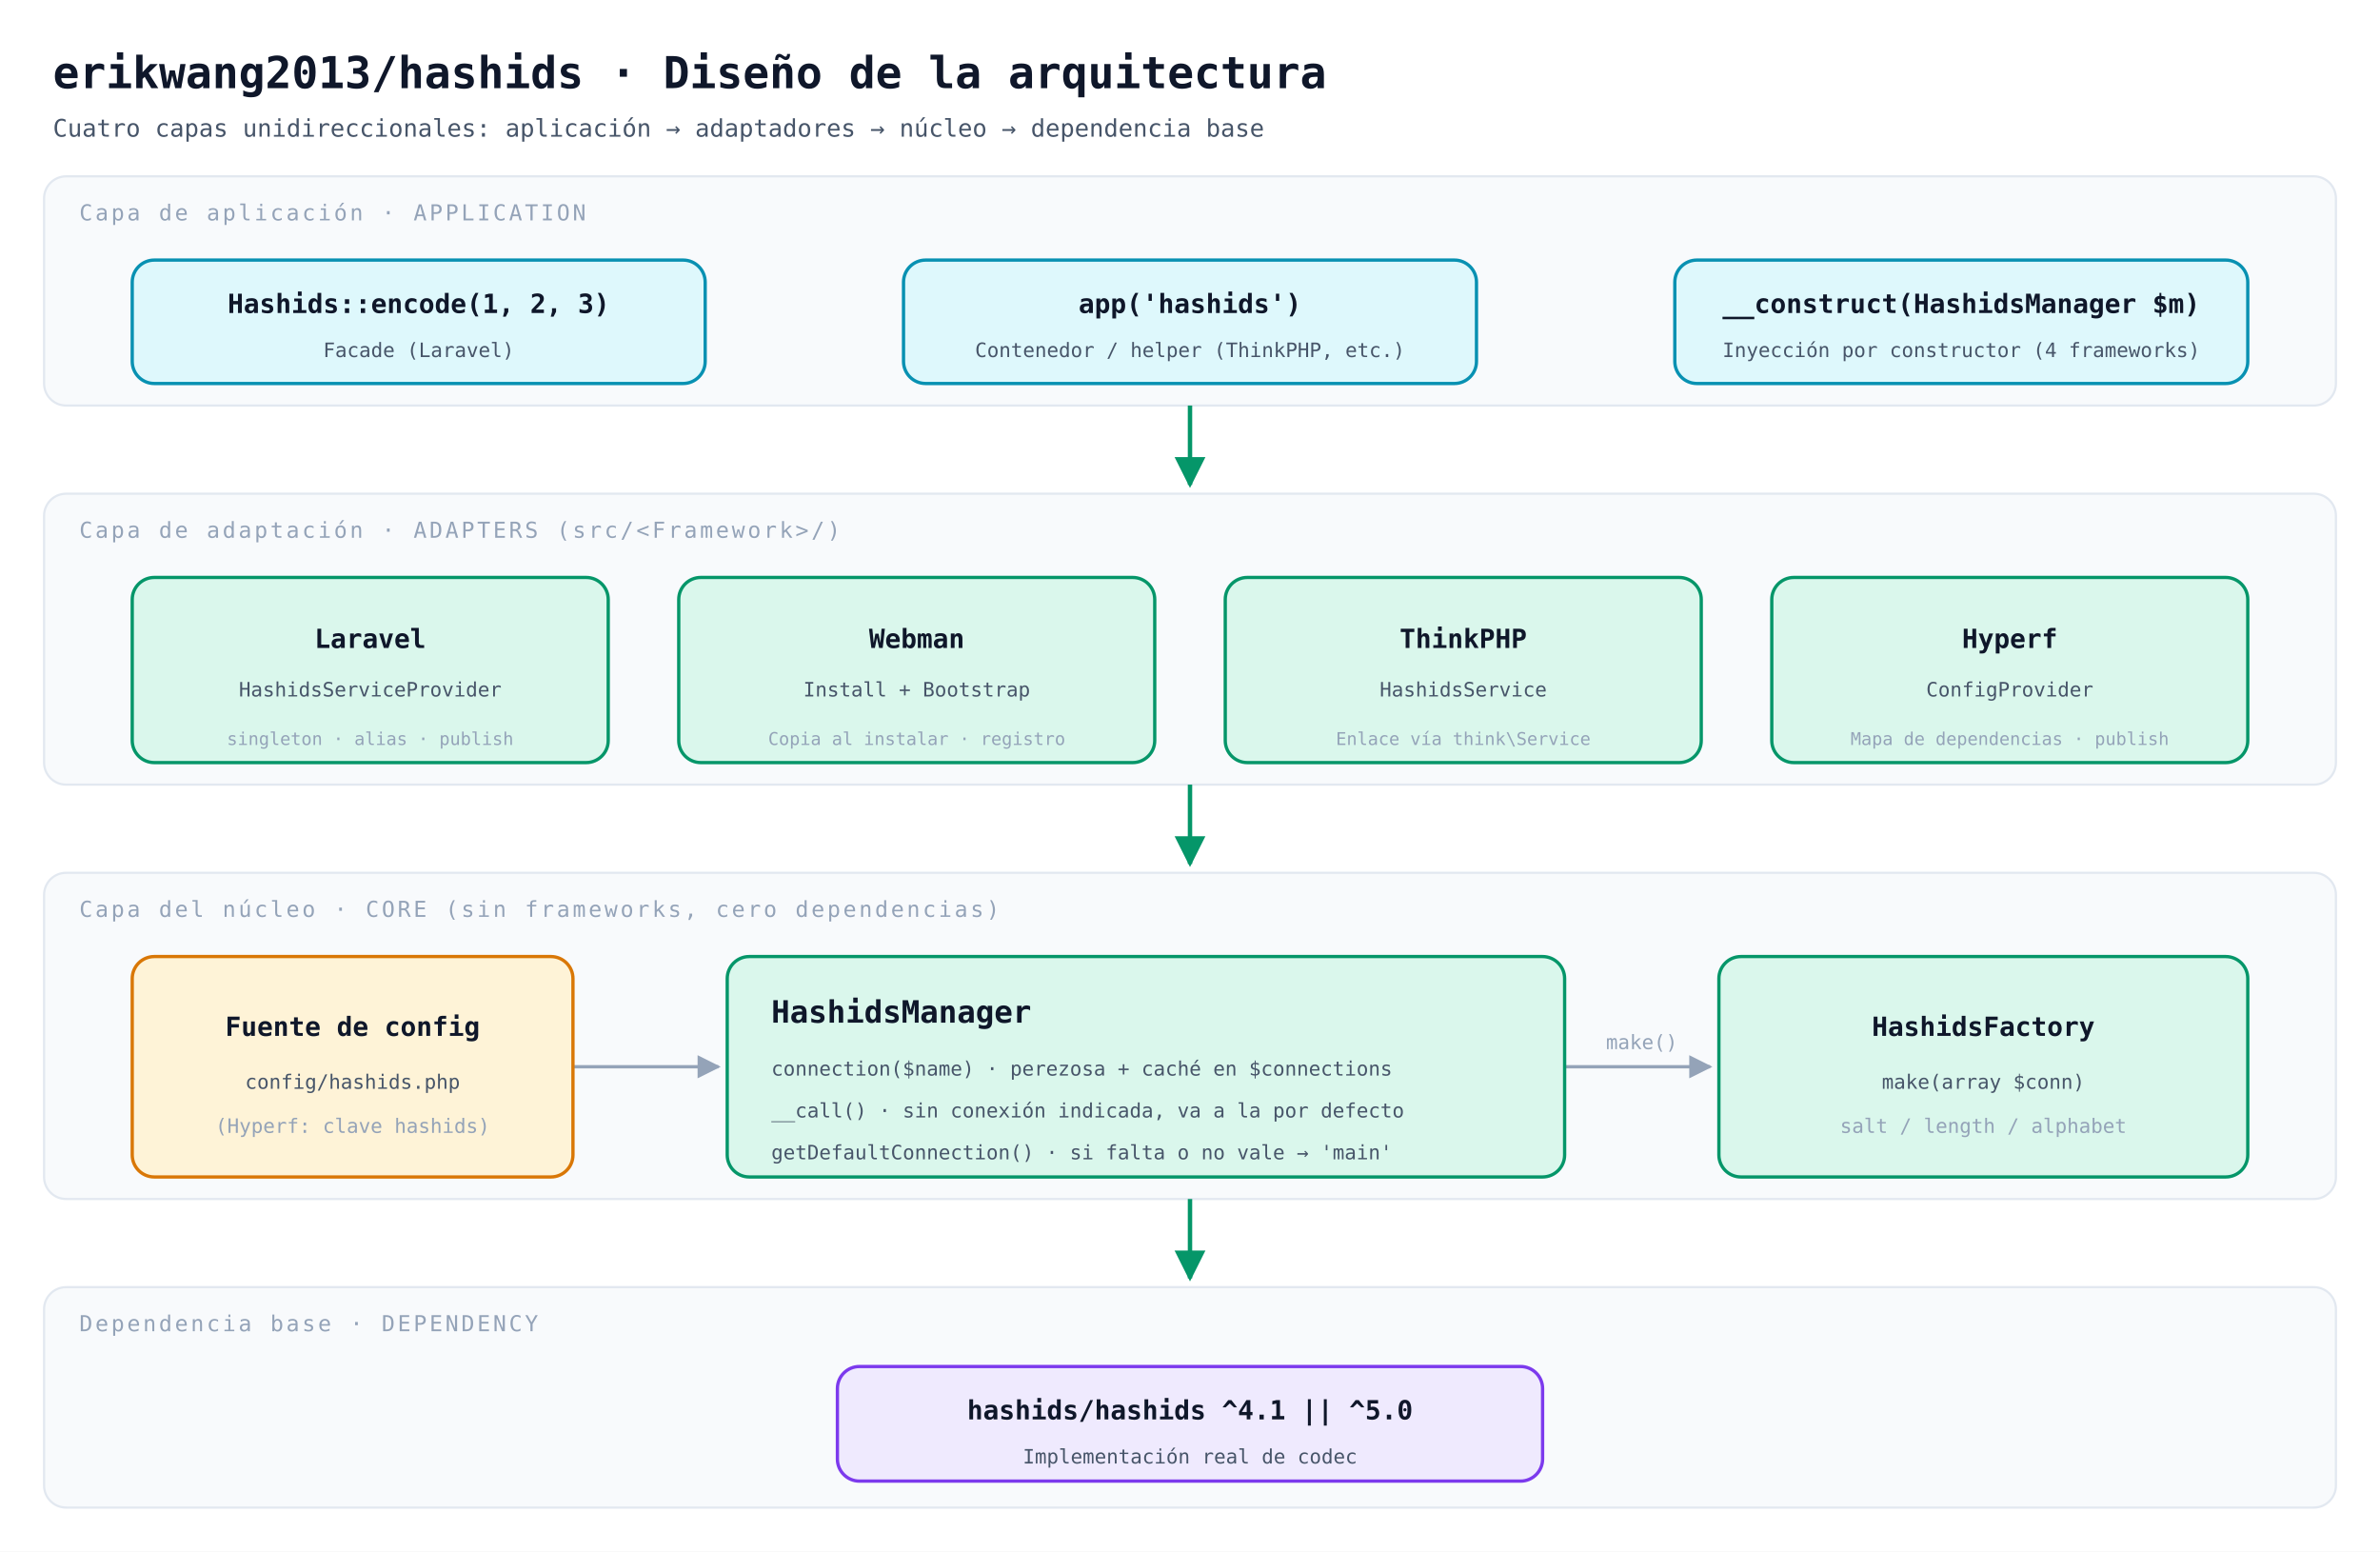
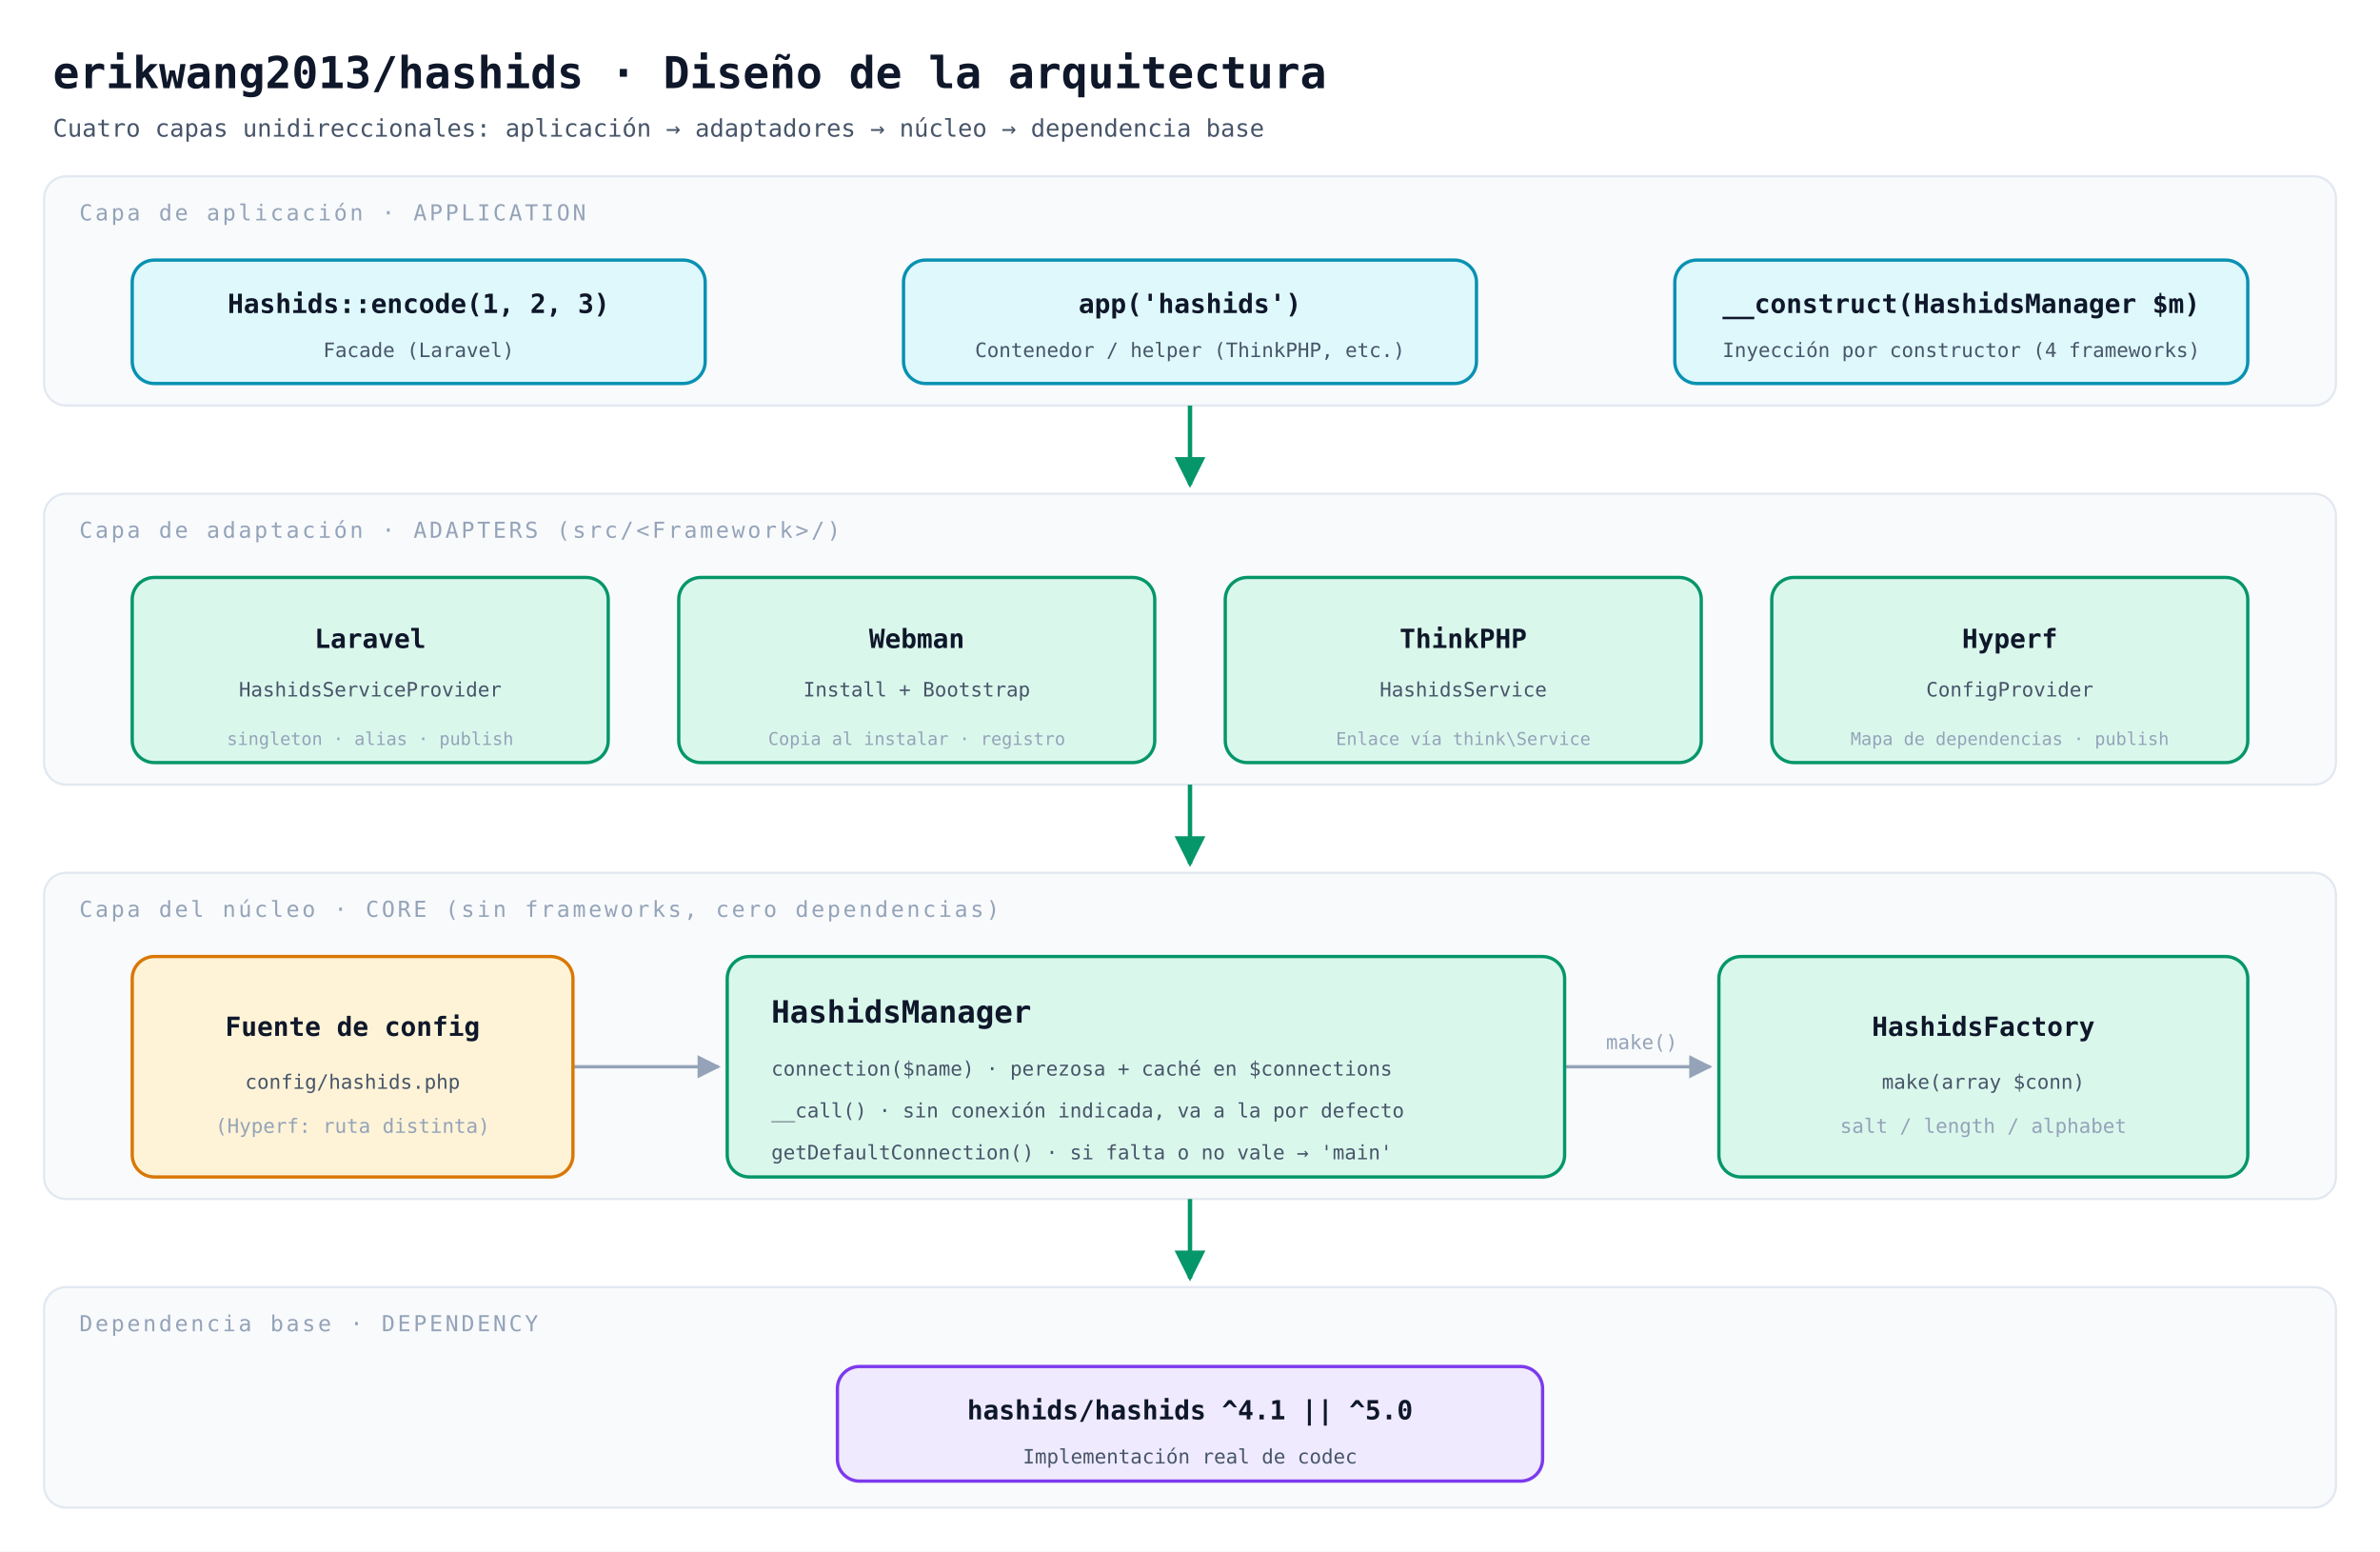
<svg xmlns="http://www.w3.org/2000/svg" viewBox="0 0 1080 704" role="img" aria-labelledby="archTitle archDesc">
  <defs>
    <style>
      text { font-family: ui-monospace, SFMono-Regular, Menlo, Consolas, "DejaVu Sans Mono", "PingFang SC", "Microsoft YaHei", monospace; }
      .bg          { fill: #ffffff; }
      .lane        { fill: #f8fafc; stroke: #e2e8f0; stroke-width: 1; }
      .lane-title  { fill: #94a3b8; font-size: 10px; letter-spacing: 1.2px; }
      .c-mask      { fill: #ffffff; }
      .c-frontend  { fill: rgba(34,211,238,.15);  stroke: #0891b2; stroke-width: 1.5; }
      .c-backend   { fill: rgba(52,211,153,.18);  stroke: #059669; stroke-width: 1.5; }
      .c-cloud     { fill: rgba(251,191,36,.18);  stroke: #d97706; stroke-width: 1.5; }
      .c-database  { fill: rgba(167,139,250,.18); stroke: #7c3aed; stroke-width: 1.5; }
      .t-primary   { fill: #0f172a; font-weight: 600; }
      .t-muted     { fill: #475569; }
      .t-dim       { fill: #94a3b8; }
      .a-default   { stroke: #94a3b8; fill: none; }
      .a-emphasis  { stroke: #059669; fill: none; }
      .a-head-default  { fill: #94a3b8; }
      .a-head-emphasis { fill: #059669; }

      @media (prefers-color-scheme: dark) {
        .bg          { fill: #0b1220; }
        .lane        { fill: #0f172a; stroke: #1e293b; }
        .lane-title  { fill: #64748b; }
        .c-mask      { fill: #0f172a; }
        .c-frontend  { fill: rgba(8,51,68,.40);   stroke: #22d3ee; }
        .c-backend   { fill: rgba(6,78,59,.40);   stroke: #34d399; }
        .c-cloud     { fill: rgba(120,53,15,.35); stroke: #fbbf24; }
        .c-database  { fill: rgba(76,29,149,.40); stroke: #a78bfa; }
        .t-primary   { fill: #f8fafc; }
        .t-muted     { fill: #94a3b8; }
        .t-dim       { fill: #64748b; }
        .a-default   { stroke: #64748b; }
        .a-emphasis  { stroke: #34d399; }
        .a-head-default  { fill: #64748b; }
        .a-head-emphasis { fill: #34d399; }
      }
    </style>
    <marker id="ah" viewBox="0 0 10 10" refX="9" refY="5" markerWidth="7" markerHeight="7" orient="auto">
      <path d="M0 0 L10 5 L0 10 z" class="a-head-default" />
    </marker>
    <marker id="ah-e" viewBox="0 0 10 10" refX="9" refY="5" markerWidth="7" markerHeight="7" orient="auto">
      <path d="M0 0 L10 5 L0 10 z" class="a-head-emphasis" />
    </marker>
  </defs>
  <rect class="bg" x="0" y="0" width="1080" height="704" />
  <text x="24" y="40" class="t-primary" font-size="20">erikwang2013/hashids · Diseño de la arquitectura</text>
  <text x="24" y="62" class="t-muted" font-size="11">Cuatro capas unidireccionales: aplicación → adaptadores → núcleo → dependencia base</text>
  <rect class="lane" x="20" y="80" width="1040" height="104" rx="10" />
  <rect class="lane" x="20" y="224" width="1040" height="132" rx="10" />
  <rect class="lane" x="20" y="396" width="1040" height="148" rx="10" />
  <rect class="lane" x="20" y="584" width="1040" height="100" rx="10" />
  <text class="lane-title" x="36" y="100">Capa de aplicación · APPLICATION</text>
  <text class="lane-title" x="36" y="244">Capa de adaptación · ADAPTERS (src/&lt;Framework&gt;/)</text>
  <text class="lane-title" x="36" y="416">Capa del núcleo · CORE (sin frameworks, cero dependencias)</text>
  <text class="lane-title" x="36" y="604">Dependencia base · DEPENDENCY</text>
  <line class="a-emphasis" x1="540" y1="184" x2="540" y2="220" stroke-width="2" marker-end="url(#ah-e)" />
  <line class="a-emphasis" x1="540" y1="356" x2="540" y2="392" stroke-width="2" marker-end="url(#ah-e)" />
  <line class="a-emphasis" x1="540" y1="544" x2="540" y2="580" stroke-width="2" marker-end="url(#ah-e)" />
  <line class="a-default" x1="260" y1="484" x2="326" y2="484" stroke-width="1.5" marker-end="url(#ah)" />
  <line class="a-default" x1="710" y1="484" x2="776" y2="484" stroke-width="1.5" marker-end="url(#ah)" />
  <text class="t-dim" x="745" y="476" font-size="9" text-anchor="middle">make()</text>
  <rect class="c-mask" x="60" y="118" width="260" height="56" rx="10" />
  <rect class="c-frontend" x="60" y="118" width="260" height="56" rx="10" />
  <text class="t-primary" x="190" y="142" font-size="12" text-anchor="middle">Hashids::encode(1, 2, 3)</text>
  <text class="t-muted" x="190" y="162" font-size="9" text-anchor="middle">Facade (Laravel)</text>
  <rect class="c-mask" x="410" y="118" width="260" height="56" rx="10" />
  <rect class="c-frontend" x="410" y="118" width="260" height="56" rx="10" />
  <text class="t-primary" x="540" y="142" font-size="12" text-anchor="middle">app('hashids')</text>
  <text class="t-muted" x="540" y="162" font-size="9" text-anchor="middle">Contenedor / helper (ThinkPHP, etc.)</text>
  <rect class="c-mask" x="760" y="118" width="260" height="56" rx="10" />
  <rect class="c-frontend" x="760" y="118" width="260" height="56" rx="10" />
  <text class="t-primary" x="890" y="142" font-size="12" text-anchor="middle">__construct(HashidsManager $m)</text>
  <text class="t-muted" x="890" y="162" font-size="9" text-anchor="middle">Inyección por constructor (4 frameworks)</text>
  <rect class="c-mask" x="60" y="262" width="216" height="84" rx="10" />
  <rect class="c-backend" x="60" y="262" width="216" height="84" rx="10" />
  <text class="t-primary" x="168" y="294" font-size="12" text-anchor="middle">Laravel</text>
  <text class="t-muted" x="168" y="316" font-size="9" text-anchor="middle">HashidsServiceProvider</text>
  <text class="t-dim" x="168" y="338" font-size="8" text-anchor="middle">singleton · alias · publish</text>
  <rect class="c-mask" x="308" y="262" width="216" height="84" rx="10" />
  <rect class="c-backend" x="308" y="262" width="216" height="84" rx="10" />
  <text class="t-primary" x="416" y="294" font-size="12" text-anchor="middle">Webman</text>
  <text class="t-muted" x="416" y="316" font-size="9" text-anchor="middle">Install + Bootstrap</text>
  <text class="t-dim" x="416" y="338" font-size="8" text-anchor="middle">Copia al instalar · registro</text>
  <rect class="c-mask" x="556" y="262" width="216" height="84" rx="10" />
  <rect class="c-backend" x="556" y="262" width="216" height="84" rx="10" />
  <text class="t-primary" x="664" y="294" font-size="12" text-anchor="middle">ThinkPHP</text>
  <text class="t-muted" x="664" y="316" font-size="9" text-anchor="middle">HashidsService</text>
  <text class="t-dim" x="664" y="338" font-size="8" text-anchor="middle">Enlace vía think\Service</text>
  <rect class="c-mask" x="804" y="262" width="216" height="84" rx="10" />
  <rect class="c-backend" x="804" y="262" width="216" height="84" rx="10" />
  <text class="t-primary" x="912" y="294" font-size="12" text-anchor="middle">Hyperf</text>
  <text class="t-muted" x="912" y="316" font-size="9" text-anchor="middle">ConfigProvider</text>
  <text class="t-dim" x="912" y="338" font-size="8" text-anchor="middle">Mapa de dependencias · publish</text>
  <rect class="c-mask" x="60" y="434" width="200" height="100" rx="10" />
  <rect class="c-cloud" x="60" y="434" width="200" height="100" rx="10" />
  <text class="t-primary" x="160" y="470" font-size="12" text-anchor="middle">Fuente de config</text>
  <text class="t-muted" x="160" y="494" font-size="9" text-anchor="middle">config/hashids.php</text>
-   <text class="t-dim" x="160" y="514" font-size="9" text-anchor="middle">(Hyperf: clave hashids)</text>
+   <text class="t-dim" x="160" y="514" font-size="9" text-anchor="middle">(Hyperf: ruta distinta)</text>
  <rect class="c-mask" x="330" y="434" width="380" height="100" rx="10" />
  <rect class="c-backend" x="330" y="434" width="380" height="100" rx="10" />
  <text class="t-primary" x="350" y="464" font-size="14">HashidsManager</text>
  <text class="t-muted" x="350" y="488" font-size="9">connection($name) · perezosa + caché en $connections</text>
  <text class="t-muted" x="350" y="507" font-size="9">__call() · sin conexión indicada, va a la por defecto</text>
  <text class="t-muted" x="350" y="526" font-size="9">getDefaultConnection() · si falta o no vale → 'main'</text>
  <rect class="c-mask" x="780" y="434" width="240" height="100" rx="10" />
  <rect class="c-backend" x="780" y="434" width="240" height="100" rx="10" />
  <text class="t-primary" x="900" y="470" font-size="12" text-anchor="middle">HashidsFactory</text>
  <text class="t-muted" x="900" y="494" font-size="9" text-anchor="middle">make(array $conn)</text>
  <text class="t-dim" x="900" y="514" font-size="9" text-anchor="middle">salt / length / alphabet</text>
  <rect class="c-mask" x="380" y="620" width="320" height="52" rx="10" />
  <rect class="c-database" x="380" y="620" width="320" height="52" rx="10" />
  <text class="t-primary" x="540" y="644" font-size="12" text-anchor="middle">hashids/hashids ^4.1 || ^5.0</text>
  <text class="t-muted" x="540" y="664" font-size="9" text-anchor="middle">Implementación real de codec</text>
</svg>
